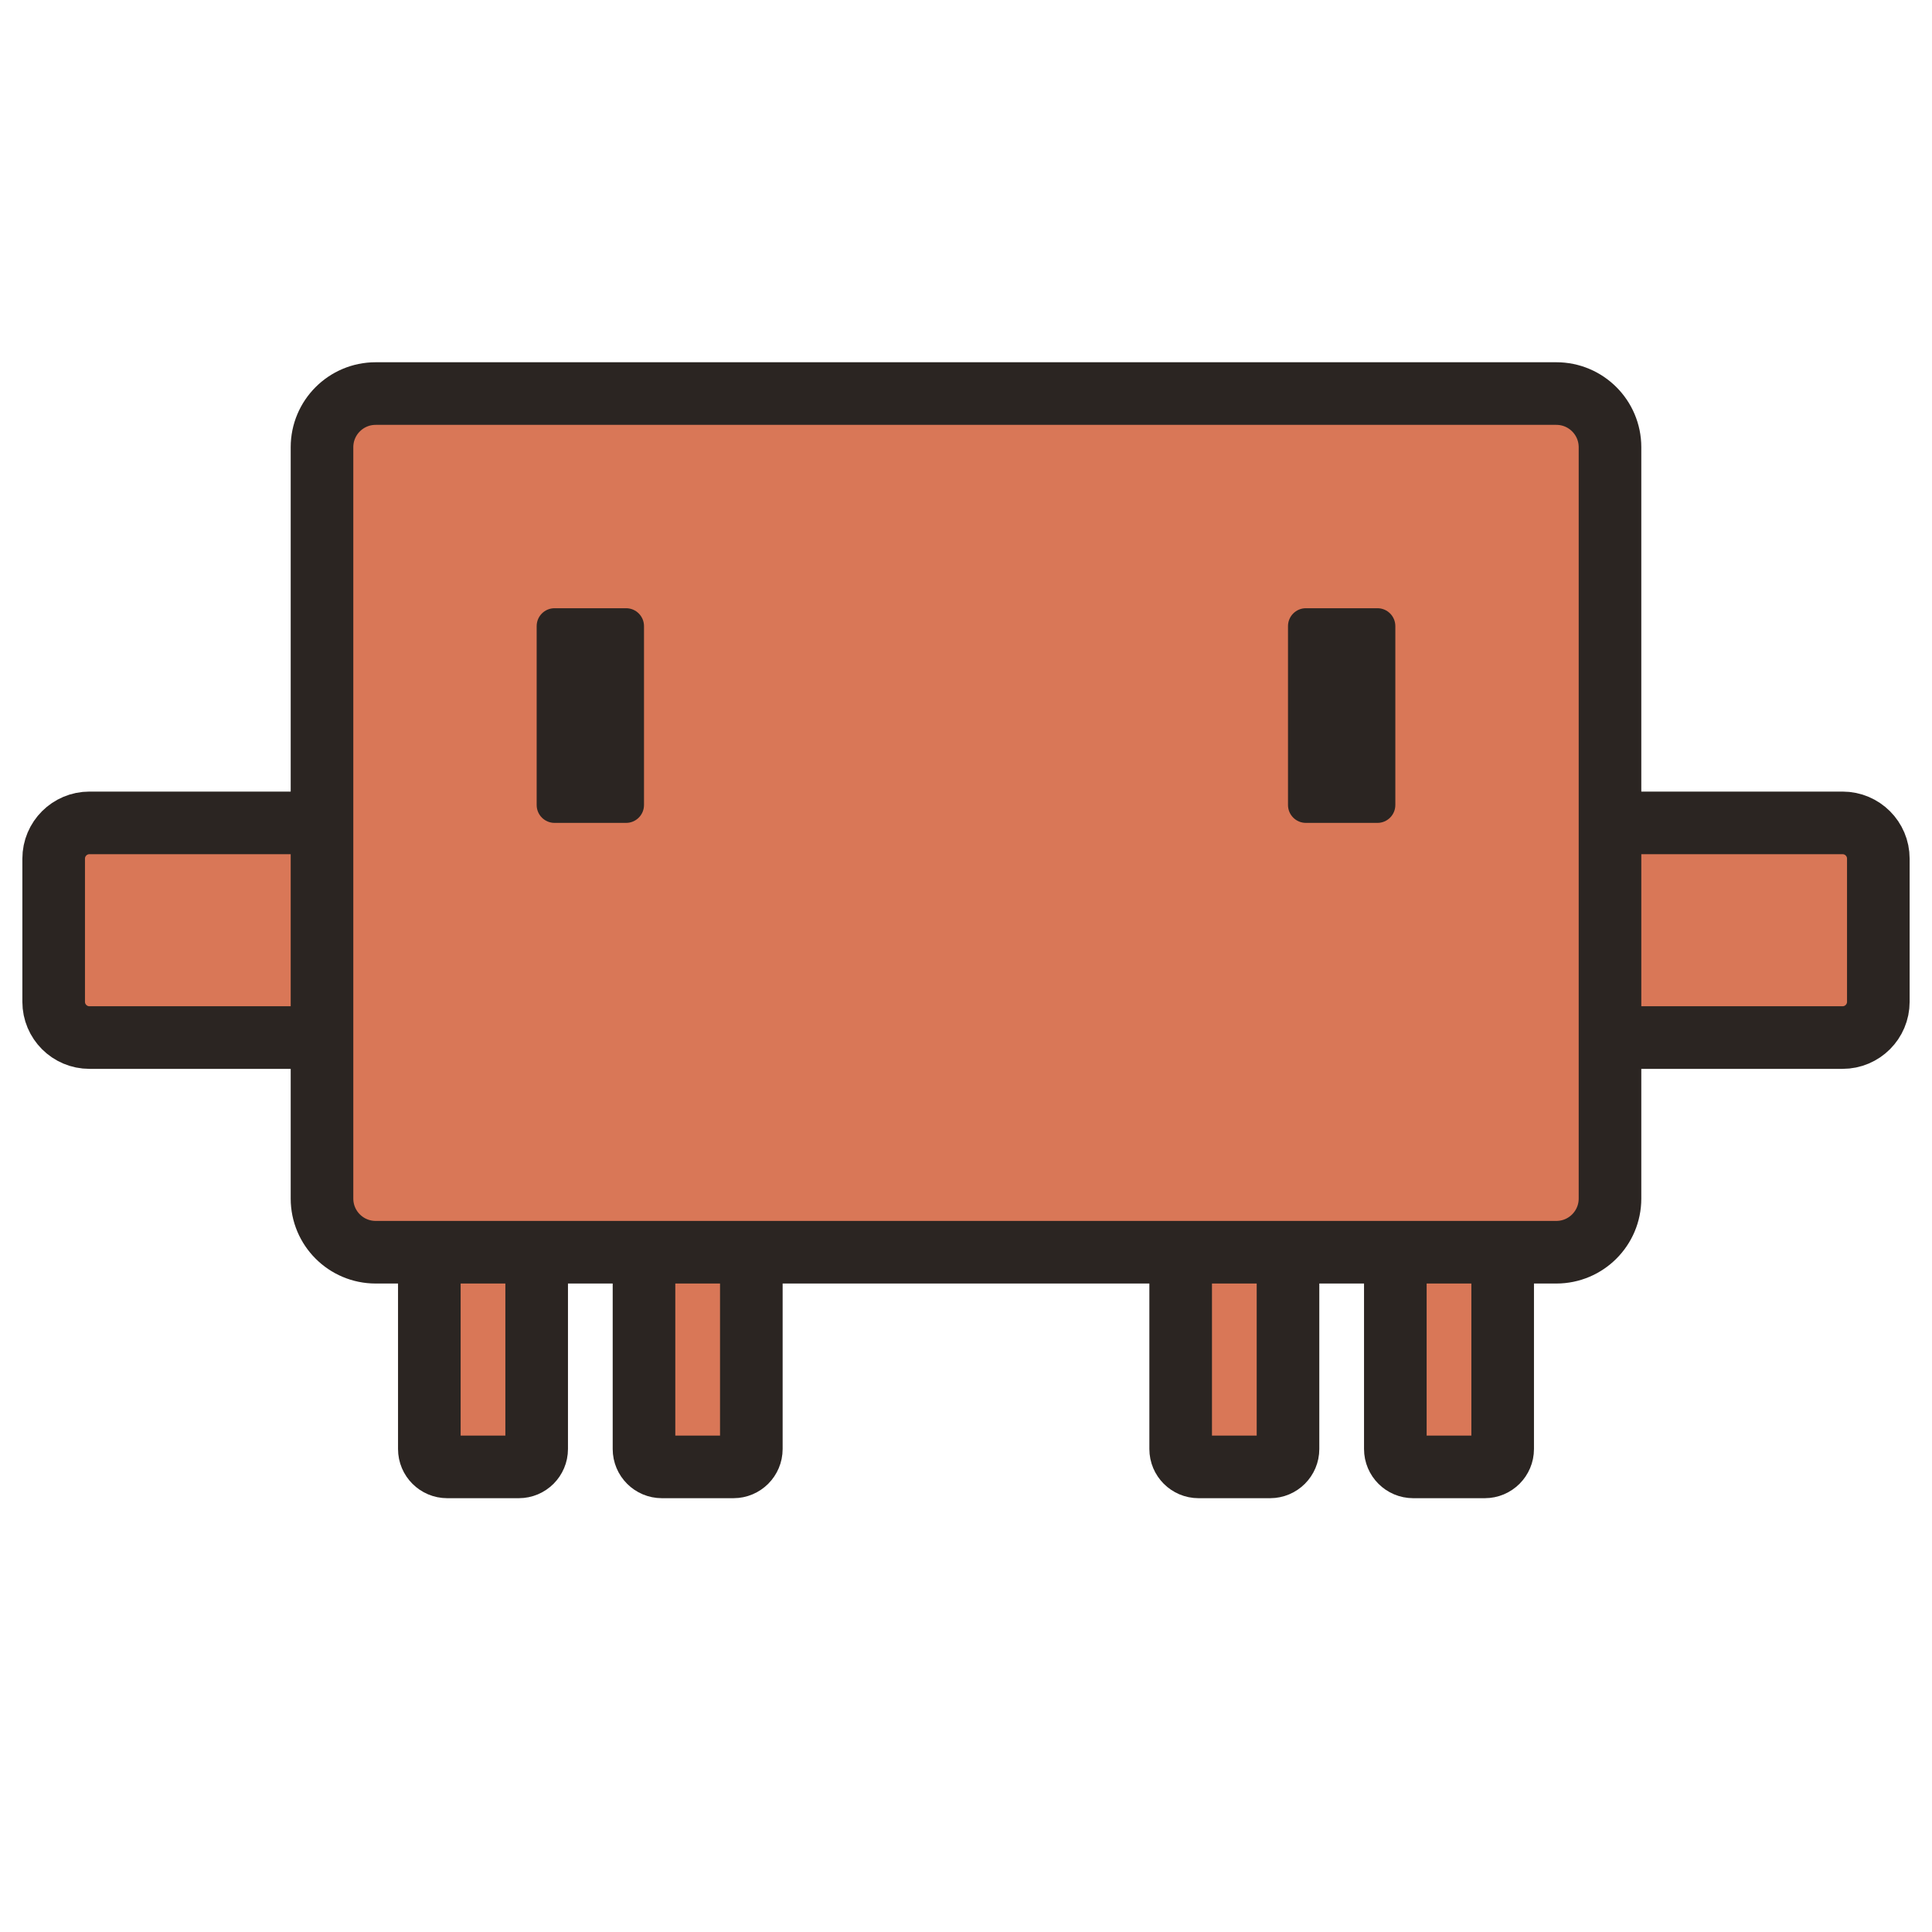
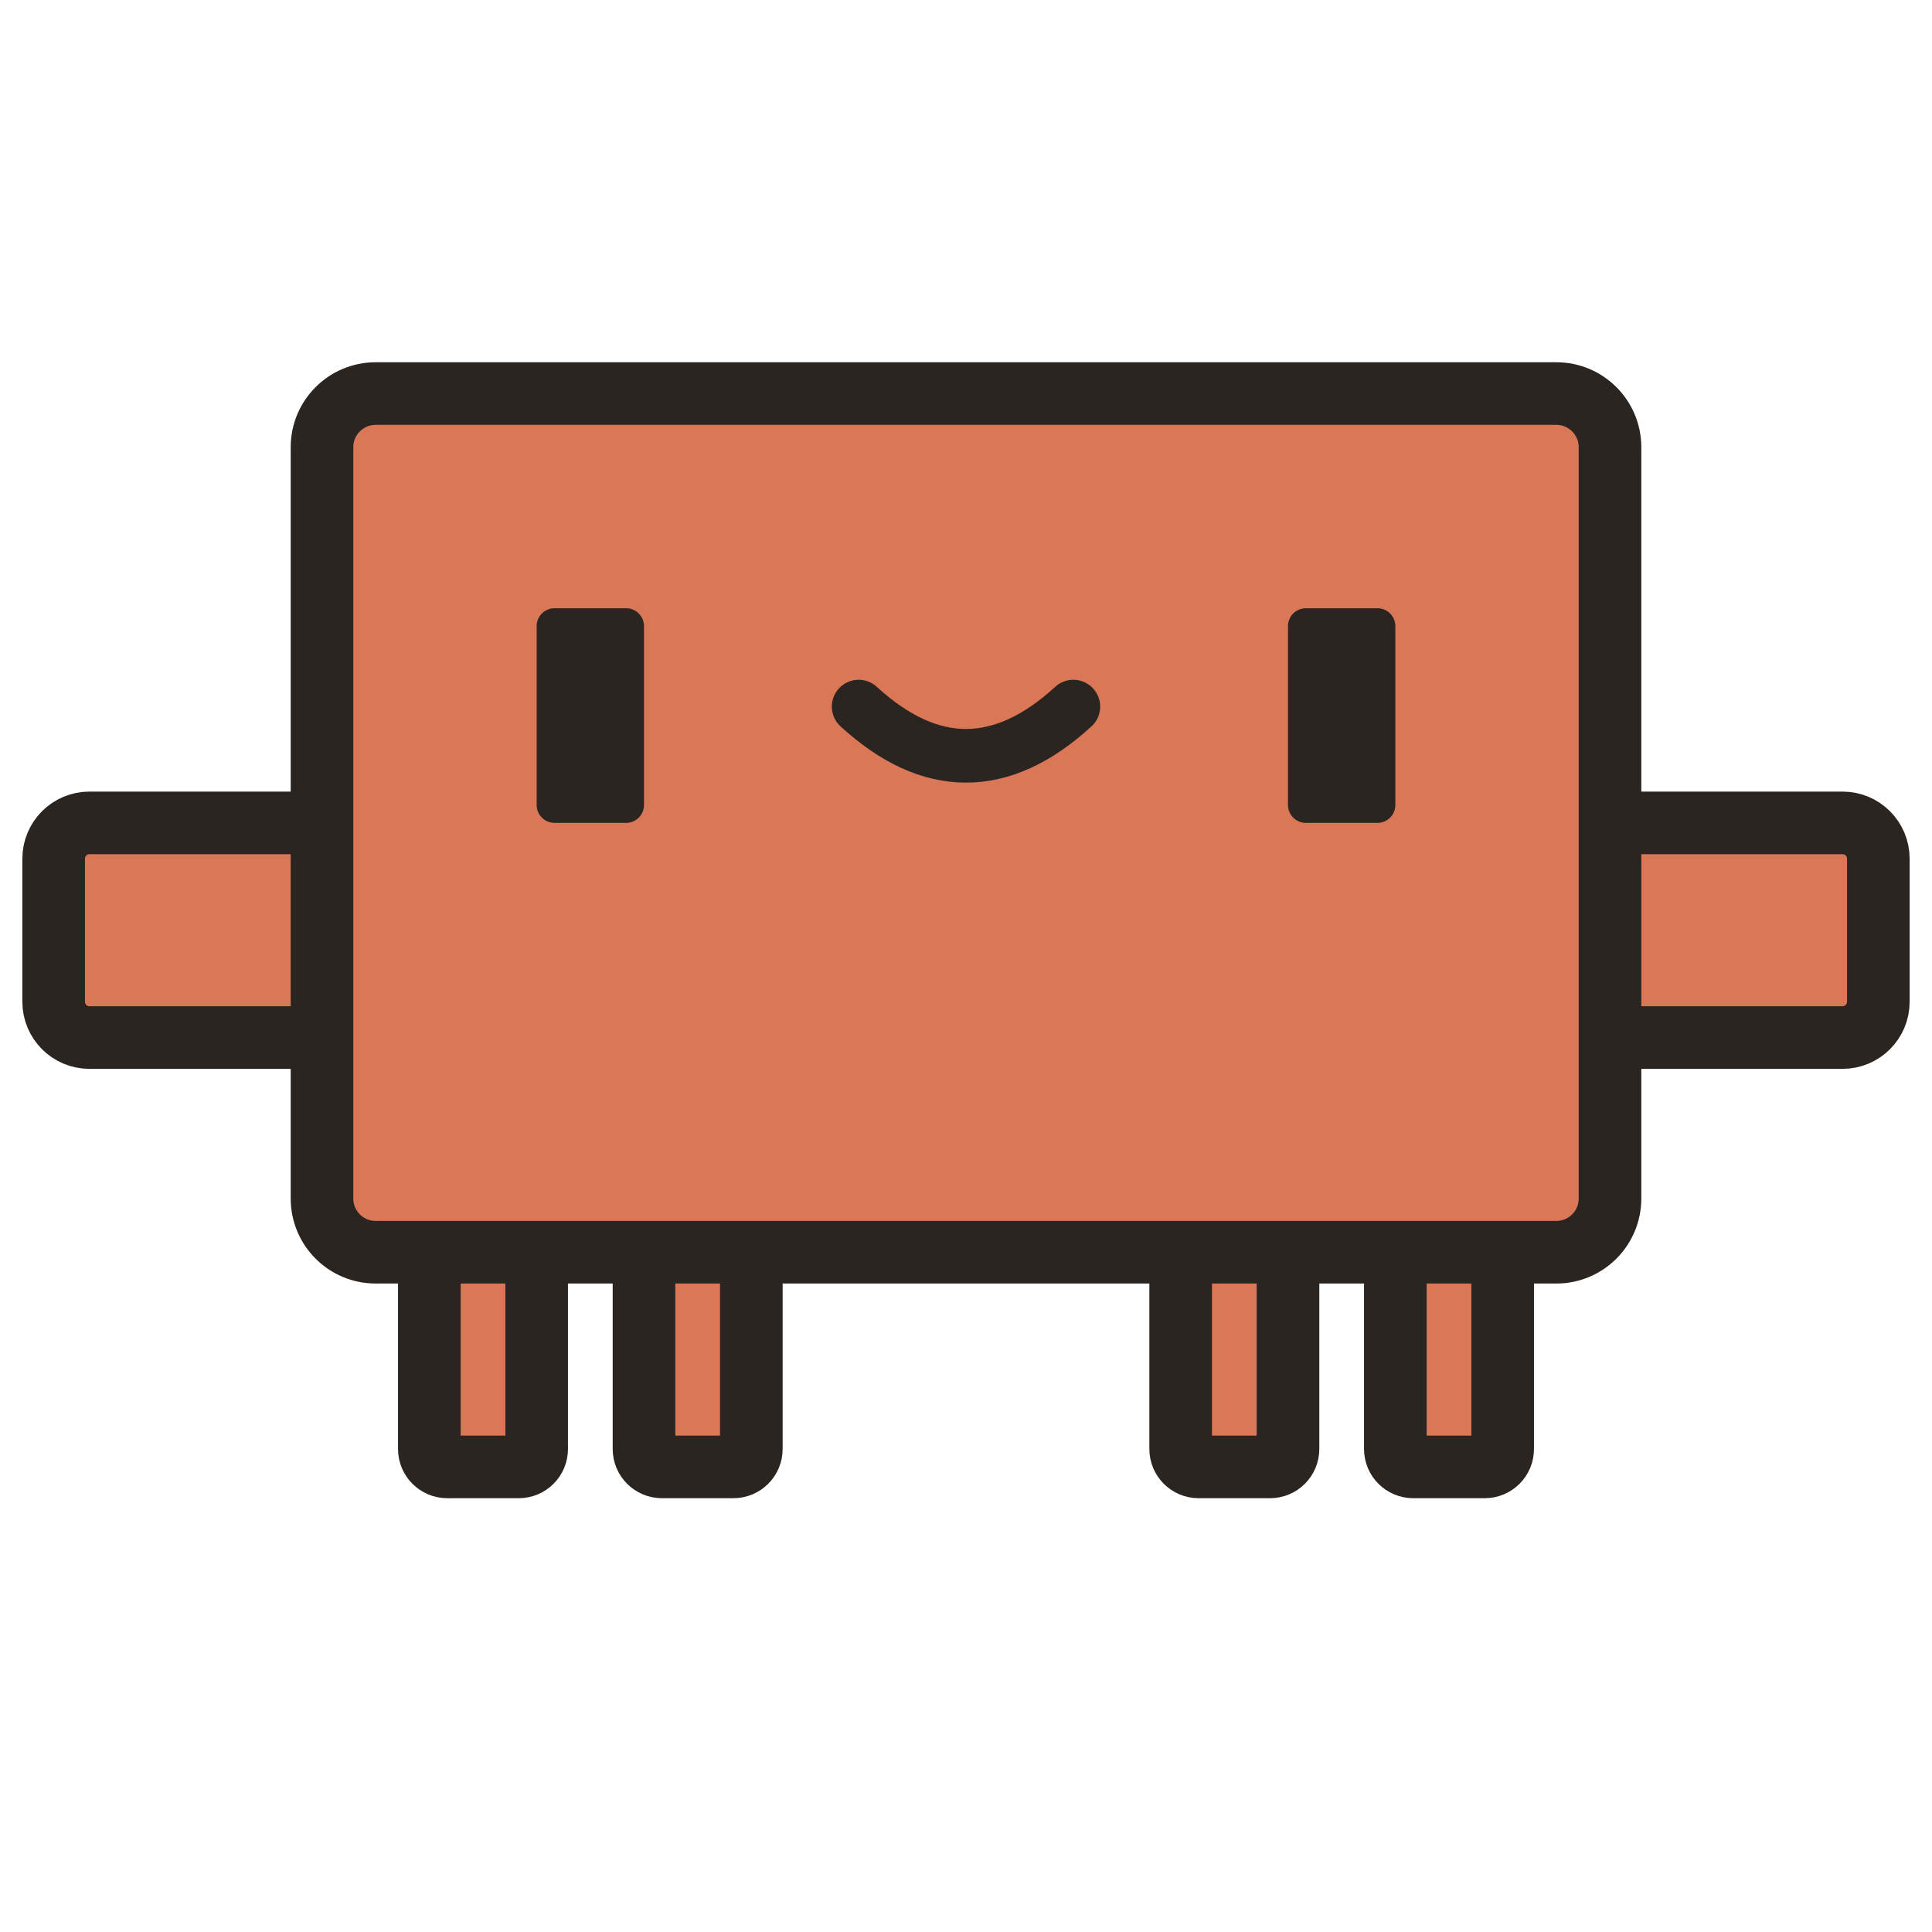
<svg xmlns="http://www.w3.org/2000/svg" viewBox="12 26 216 216">
  <g fill="#d97757" stroke="#2b2522" stroke-width="7" stroke-linejoin="round">
    <rect x="60" y="150" width="12" height="40" rx="2" />
    <rect x="84" y="150" width="12" height="40" rx="2" />
    <rect x="144" y="150" width="12" height="40" rx="2" />
    <rect x="168" y="150" width="12" height="40" rx="2" />
    <rect x="18" y="118" width="204" height="24" rx="4" />
    <rect x="48" y="70" width="144" height="96" rx="6" />
  </g>
  <rect x="72" y="94" width="12" height="24" rx="2" fill="#2b2522" />
  <rect x="156" y="94" width="12" height="24" rx="2" fill="#2b2522" />
+   <path d="M108 105 Q120 116 132 105" fill="none" stroke="#2b2522" stroke-width="6" stroke-linecap="round" />
</svg>
